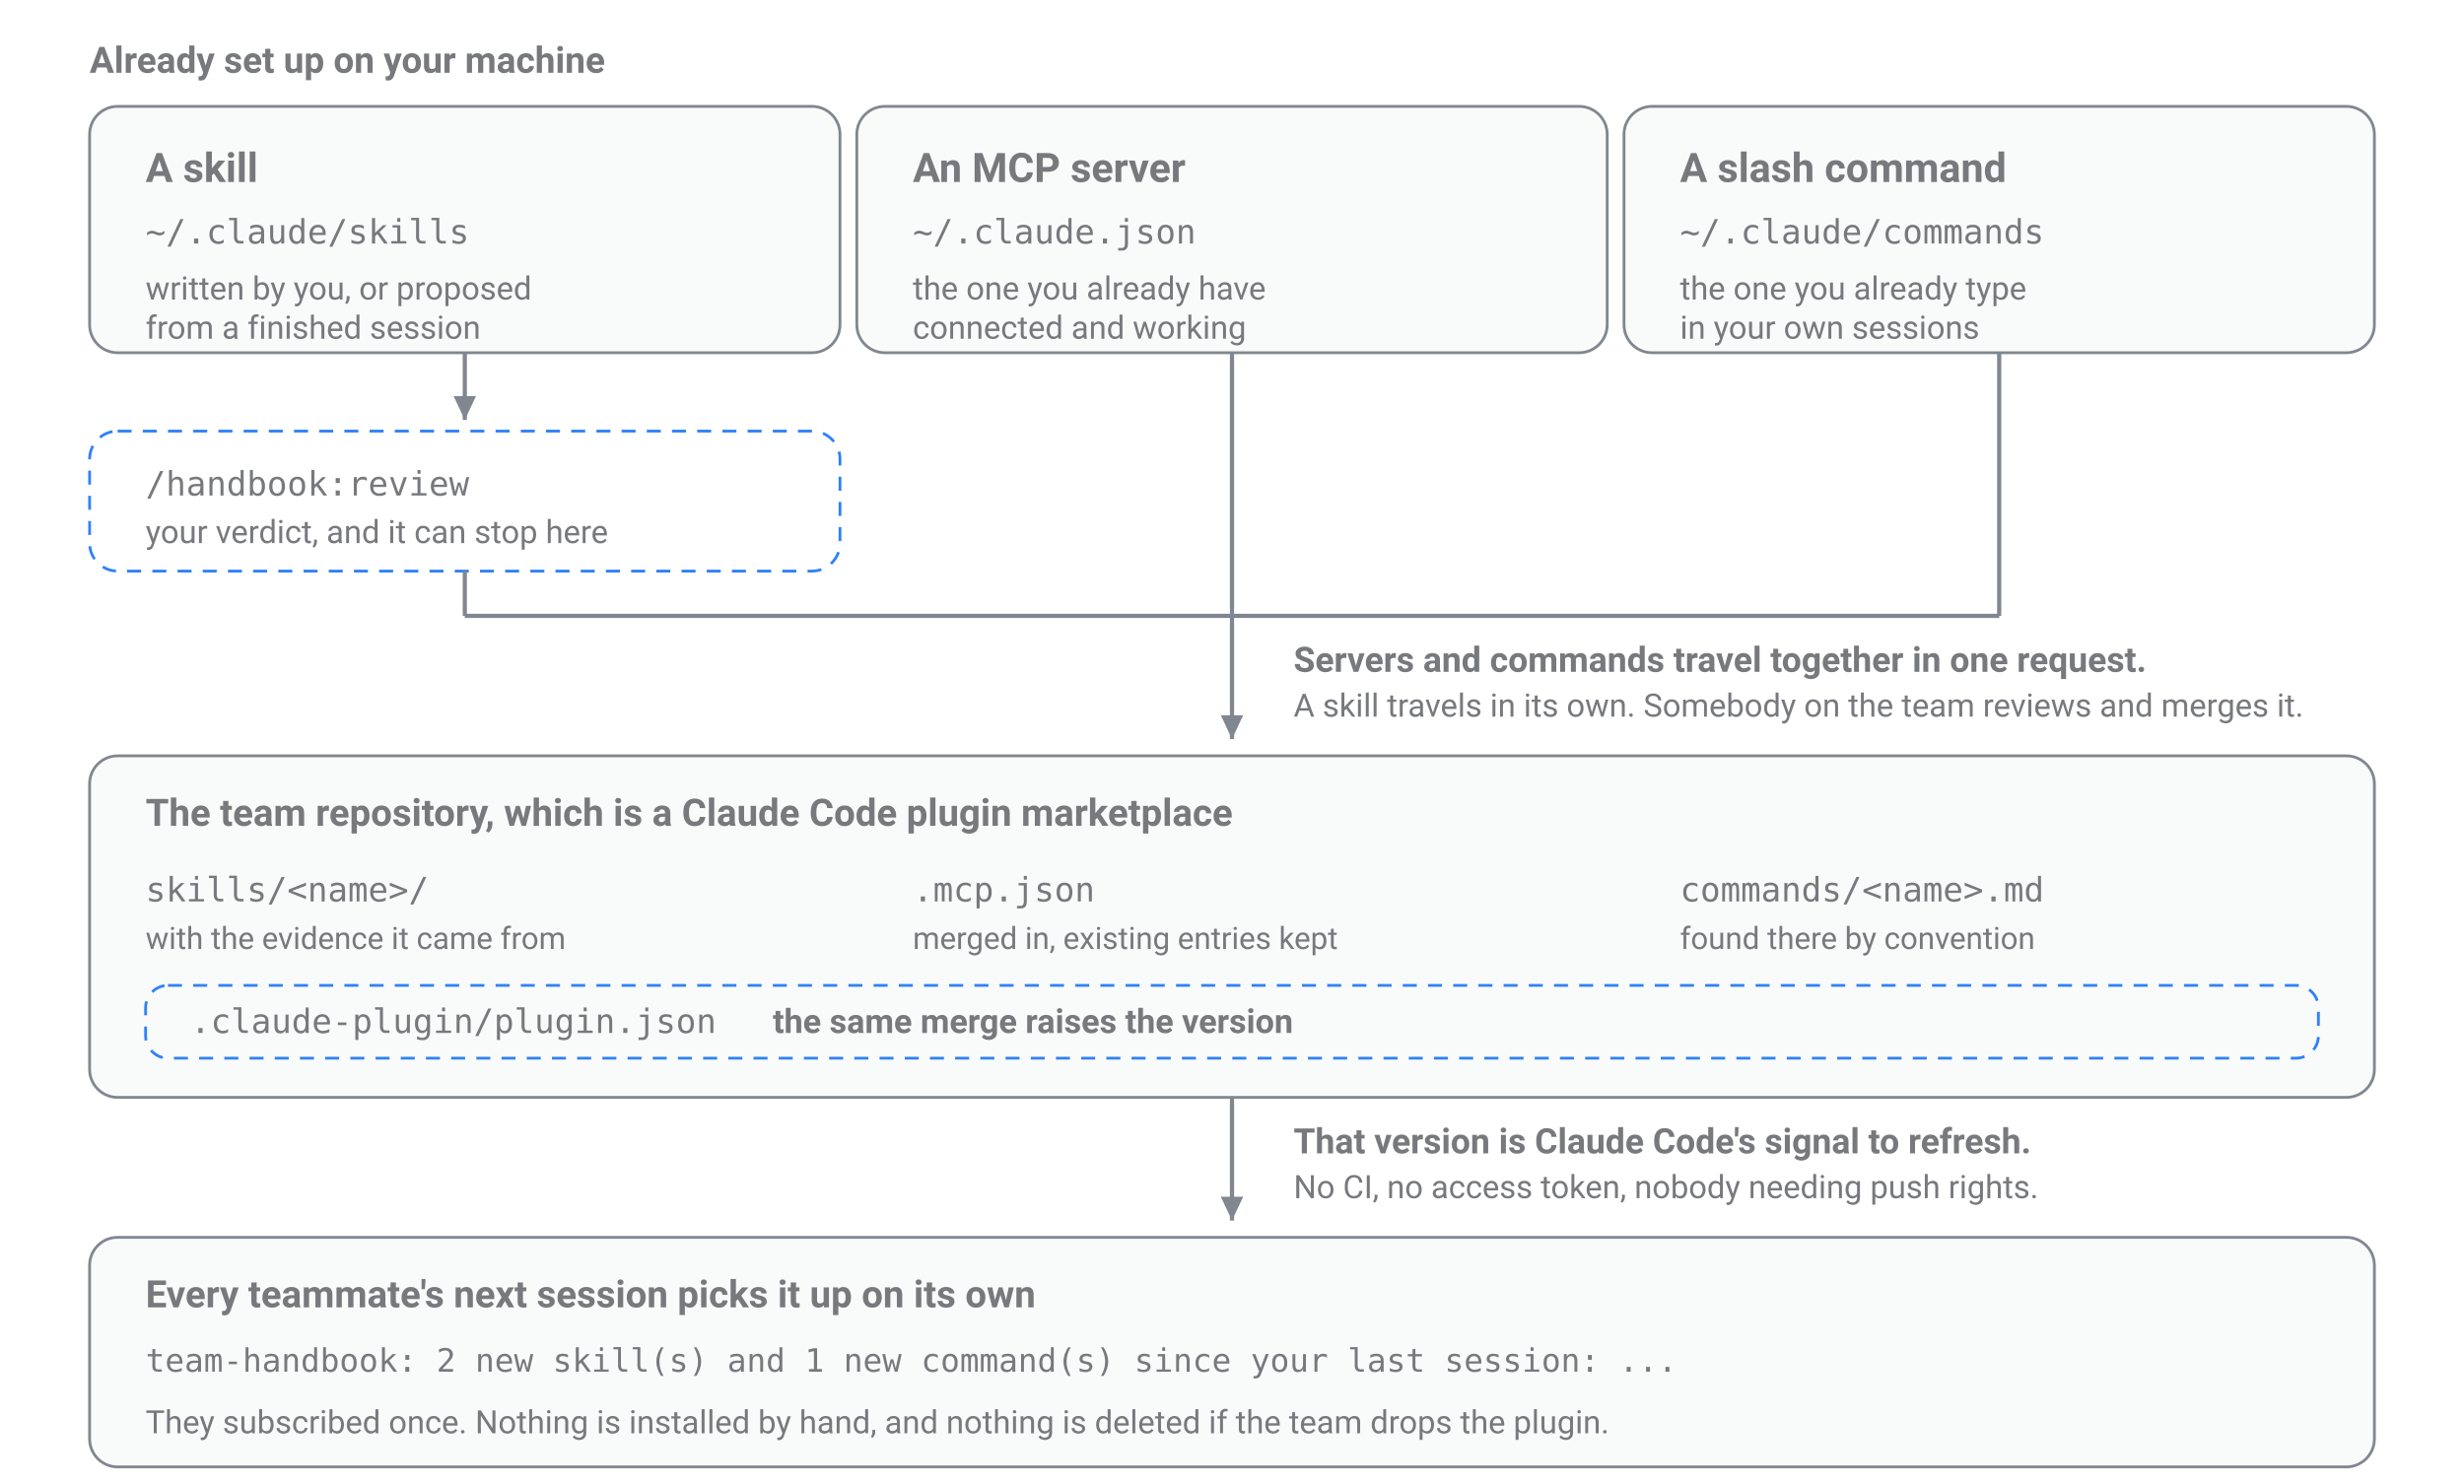
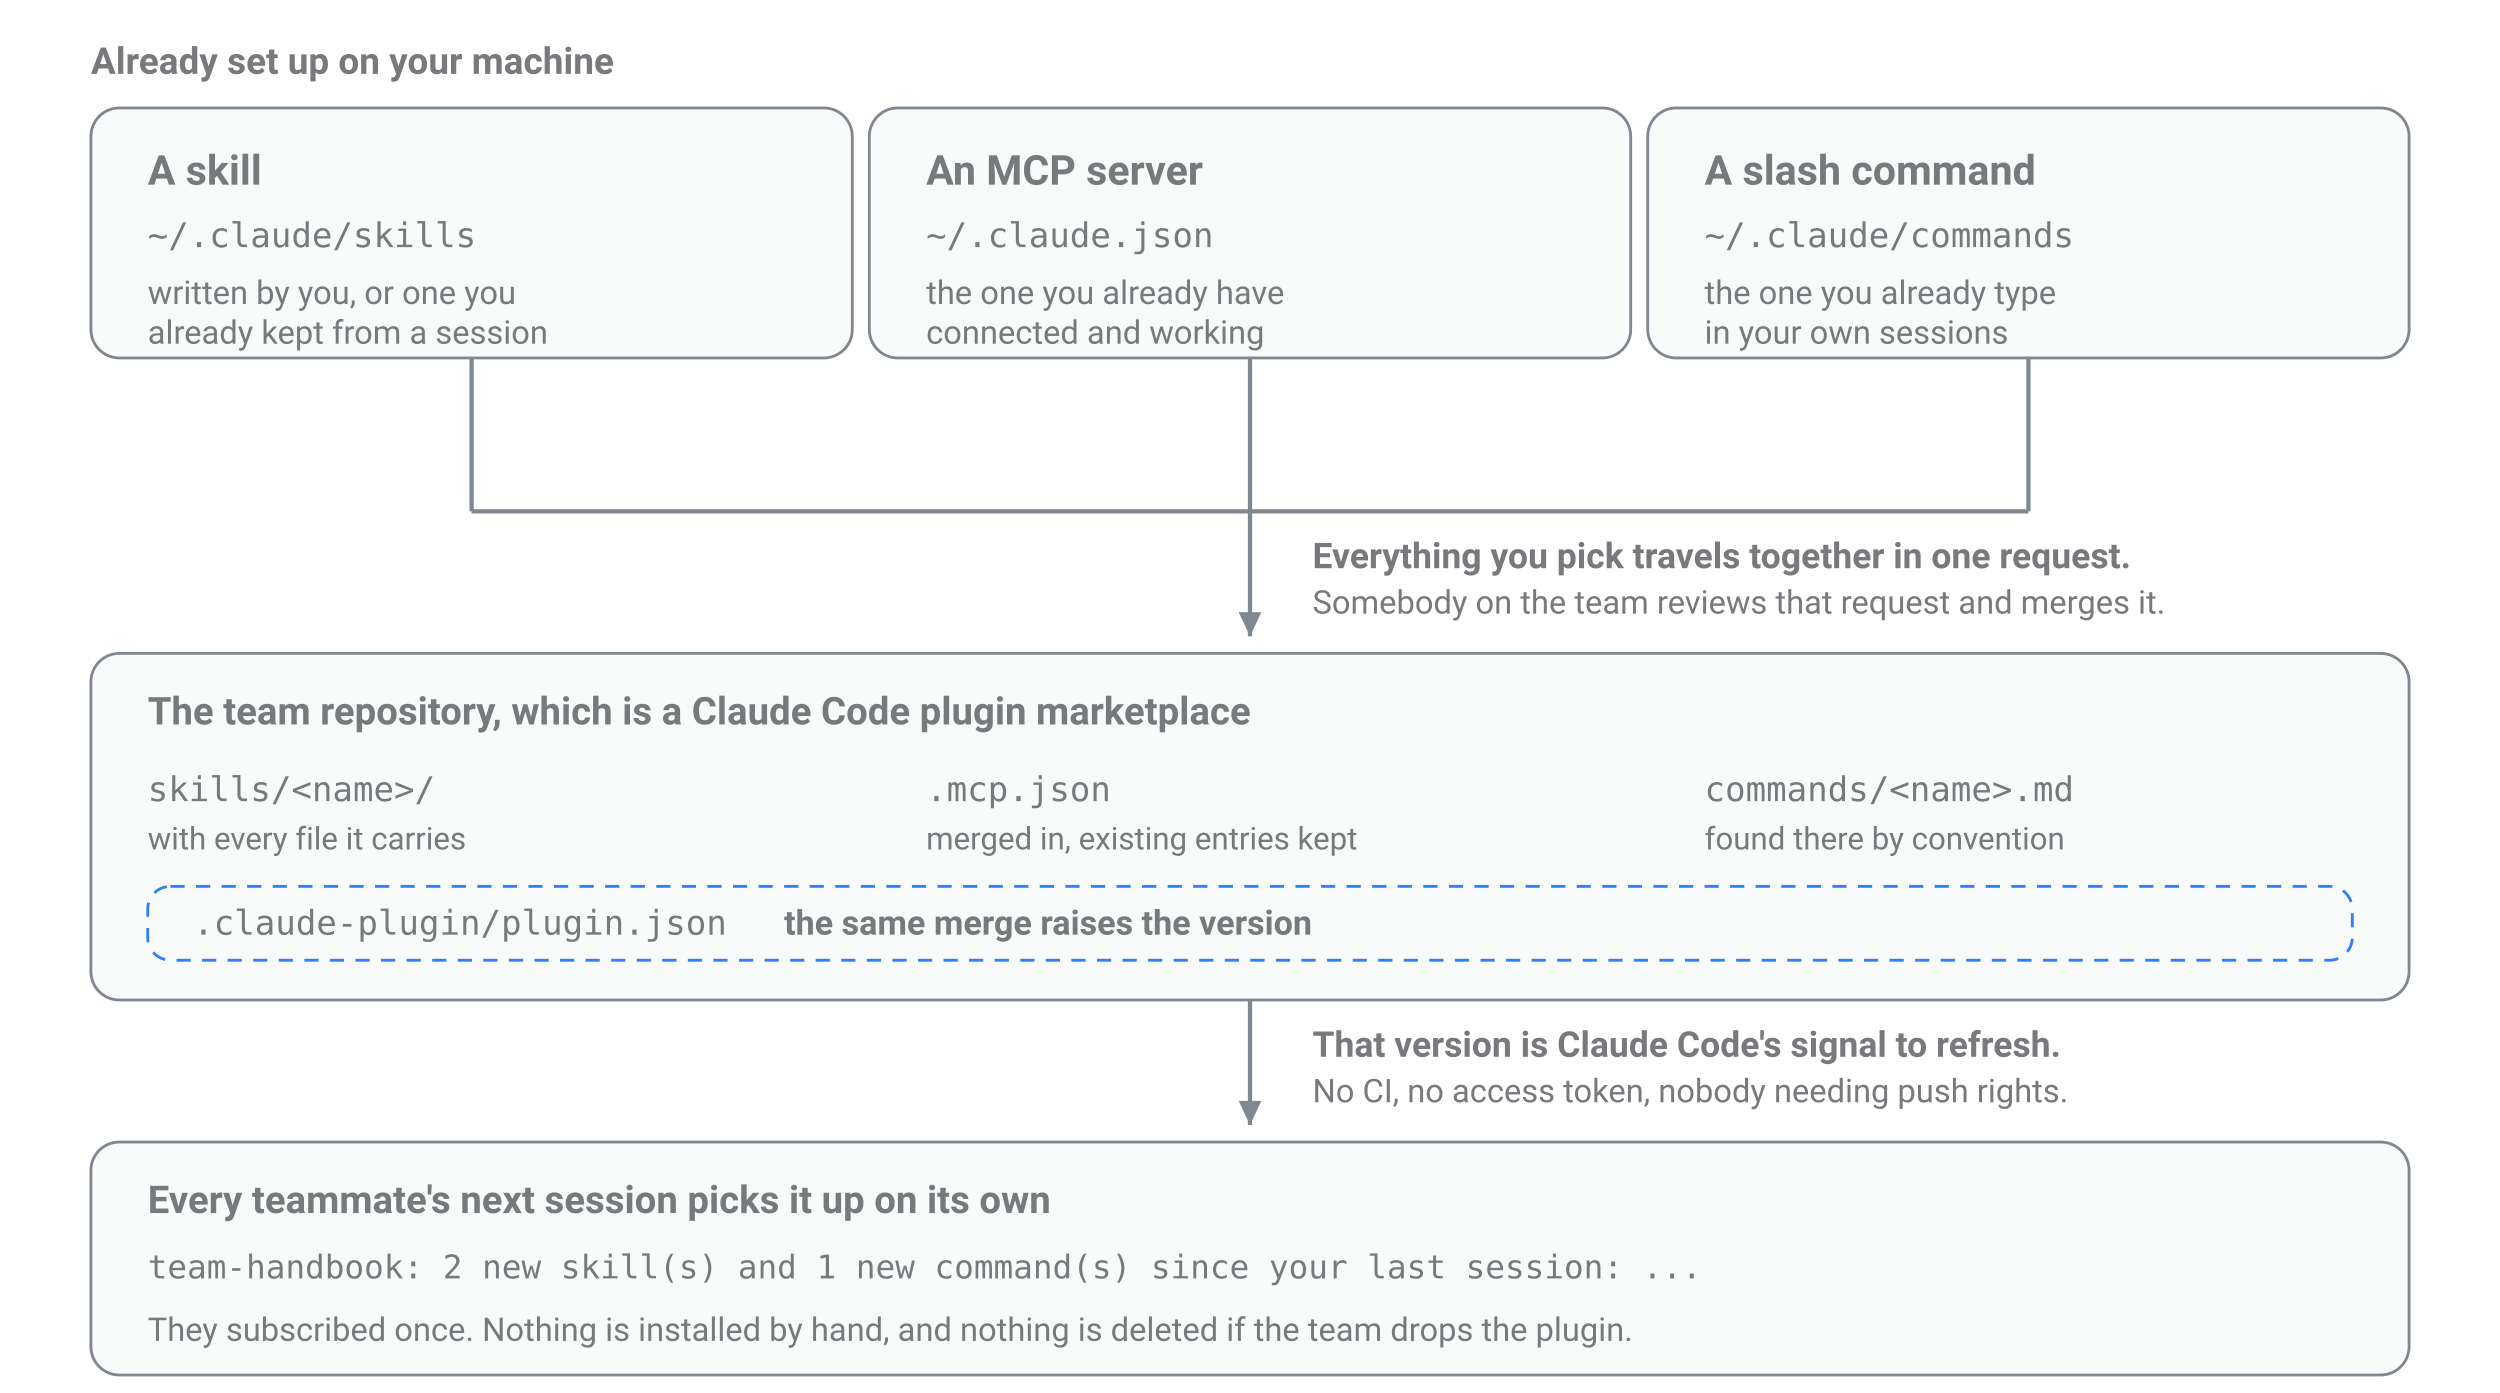
- <svg xmlns="http://www.w3.org/2000/svg" viewBox="0 0 880 530" width="880" height="530" role="img" aria-labelledby="t d" font-family="ui-sans-serif, -apple-system, BlinkMacSystemFont, 'Segoe UI', Roboto, 'Helvetica Neue', Arial, sans-serif">
+ <svg xmlns="http://www.w3.org/2000/svg" viewBox="0 0 880 490" width="880" height="490" role="img" aria-labelledby="t d" font-family="ui-sans-serif, -apple-system, BlinkMacSystemFont, 'Segoe UI', Roboto, 'Helvetica Neue', Arial, sans-serif">
  <defs>
    <marker id="ar" markerWidth="9" markerHeight="9" refX="8.5" refY="4.5" orient="auto" markerUnits="userSpaceOnUse">
      <path d="M0 0.5 L8.5 4.5 L0 8.5 Z" fill="#818790" />
    </marker>
  </defs>
  <text x="32" y="26" font-size="13" font-weight="600" fill="#77797d">Already set up on your machine</text>
  <rect x="32" y="38" width="268" height="88" rx="10" fill="#8b949e" fill-opacity=".05" stroke="#818790" />
  <text x="52" y="65" font-size="14.5" font-weight="600" fill="#77797d">A skill</text>
  <text x="52" y="87" font-size="12" font-family="ui-monospace, SFMono-Regular, Menlo, Consolas, monospace" fill="#77797d">~/.claude/skills</text>
-   <text x="52" y="107" font-size="11.5" fill="#77797d">written by you, or proposed</text>
-   <text x="52" y="121" font-size="11.5" fill="#77797d">from a finished session</text>
+   <text x="52" y="107" font-size="11.5" fill="#77797d">written by you, or one you</text>
+   <text x="52" y="121" font-size="11.5" fill="#77797d">already kept from a session</text>
  <rect x="306" y="38" width="268" height="88" rx="10" fill="#8b949e" fill-opacity=".05" stroke="#818790" />
  <text x="326" y="65" font-size="14.5" font-weight="600" fill="#77797d">An MCP server</text>
  <text x="326" y="87" font-size="12" font-family="ui-monospace, SFMono-Regular, Menlo, Consolas, monospace" fill="#77797d">~/.claude.json</text>
  <text x="326" y="107" font-size="11.5" fill="#77797d">the one you already have</text>
  <text x="326" y="121" font-size="11.5" fill="#77797d">connected and working</text>
  <rect x="580" y="38" width="268" height="88" rx="10" fill="#8b949e" fill-opacity=".05" stroke="#818790" />
  <text x="600" y="65" font-size="14.5" font-weight="600" fill="#77797d">A slash command</text>
  <text x="600" y="87" font-size="12" font-family="ui-monospace, SFMono-Regular, Menlo, Consolas, monospace" fill="#77797d">~/.claude/commands</text>
  <text x="600" y="107" font-size="11.5" fill="#77797d">the one you already type</text>
  <text x="600" y="121" font-size="11.5" fill="#77797d">in your own sessions</text>
-   <path d="M166 126 V150" fill="none" stroke="#818790" stroke-width="1.5" marker-end="url(#ar)" />
-   <rect x="32" y="154" width="268" height="50" rx="10" fill="none" stroke="#2f81f7" stroke-dasharray="5 4" />
-   <text x="52" y="177" font-size="12" font-family="ui-monospace, SFMono-Regular, Menlo, Consolas, monospace" fill="#77797d">/handbook:review</text>
-   <text x="52" y="194" font-size="11.5" fill="#77797d">your verdict, and it can stop here</text>
-   <path d="M166 204 V220" fill="none" stroke="#818790" stroke-width="1.5" />
-   <path d="M440 126 V220" fill="none" stroke="#818790" stroke-width="1.5" />
-   <path d="M714 126 V220" fill="none" stroke="#818790" stroke-width="1.5" />
-   <path d="M166 220 H714" fill="none" stroke="#818790" stroke-width="1.5" />
-   <path d="M440 220 V264" fill="none" stroke="#818790" stroke-width="1.5" marker-end="url(#ar)" />
-   <text x="462" y="240" font-size="12.5" font-weight="600" fill="#77797d">Servers and commands travel together in one request.</text>
-   <text x="462" y="256" font-size="11.5" fill="#77797d">A skill travels in its own. Somebody on the team reviews and merges it.</text>
-   <rect x="32" y="270" width="816" height="122" rx="10" fill="#8b949e" fill-opacity=".05" stroke="#818790" />
-   <text x="52" y="295" font-size="13.5" font-weight="600" fill="#77797d">The team repository, which is a Claude Code plugin marketplace</text>
-   <text x="52" y="322" font-size="12" font-family="ui-monospace, SFMono-Regular, Menlo, Consolas, monospace" fill="#77797d">skills/&lt;name&gt;/</text>
-   <text x="52" y="339" font-size="11" fill="#77797d">with the evidence it came from</text>
-   <text x="326" y="322" font-size="12" font-family="ui-monospace, SFMono-Regular, Menlo, Consolas, monospace" fill="#77797d">.mcp.json</text>
-   <text x="326" y="339" font-size="11" fill="#77797d">merged in, existing entries kept</text>
-   <text x="600" y="322" font-size="12" font-family="ui-monospace, SFMono-Regular, Menlo, Consolas, monospace" fill="#77797d">commands/&lt;name&gt;.md</text>
-   <text x="600" y="339" font-size="11" fill="#77797d">found there by convention</text>
-   <rect x="52" y="352" width="776" height="26" rx="8" fill="none" stroke="#2f81f7" stroke-dasharray="5 4" />
-   <text x="68" y="369" font-size="12" font-family="ui-monospace, SFMono-Regular, Menlo, Consolas, monospace" fill="#77797d">.claude-plugin/plugin.json</text>
-   <text x="276" y="369" font-size="12" font-weight="600" fill="#77797d">the same merge raises the version</text>
-   <path d="M440 392 V436" fill="none" stroke="#818790" stroke-width="1.5" marker-end="url(#ar)" />
-   <text x="462" y="412" font-size="12.5" font-weight="600" fill="#77797d">That version is Claude Code's signal to refresh.</text>
-   <text x="462" y="428" font-size="11.5" fill="#77797d">No CI, no access token, nobody needing push rights.</text>
-   <rect x="32" y="442" width="816" height="82" rx="10" fill="#8b949e" fill-opacity=".05" stroke="#818790" />
-   <text x="52" y="467" font-size="13.5" font-weight="600" fill="#77797d">Every teammate's next session picks it up on its own</text>
-   <text x="52" y="490" font-size="11.5" font-family="ui-monospace, SFMono-Regular, Menlo, Consolas, monospace" fill="#77797d">team-handbook: 2 new skill(s) and 1 new command(s) since your last session: ...</text>
-   <text x="52" y="512" font-size="11.5" fill="#77797d">They subscribed once. Nothing is installed by hand, and nothing is deleted if the team drops the plugin.</text>
+   <path d="M166 126 V180" fill="none" stroke="#818790" stroke-width="1.5" />
+   <path d="M440 126 V180" fill="none" stroke="#818790" stroke-width="1.5" />
+   <path d="M714 126 V180" fill="none" stroke="#818790" stroke-width="1.5" />
+   <path d="M166 180 H714" fill="none" stroke="#818790" stroke-width="1.5" />
+   <path d="M440 180 V224" fill="none" stroke="#818790" stroke-width="1.5" marker-end="url(#ar)" />
+   <text x="462" y="200" font-size="12.5" font-weight="600" fill="#77797d">Everything you pick travels together in one request.</text>
+   <text x="462" y="216" font-size="11.5" fill="#77797d">Somebody on the team reviews that request and merges it.</text>
+   <rect x="32" y="230" width="816" height="122" rx="10" fill="#8b949e" fill-opacity=".05" stroke="#818790" />
+   <text x="52" y="255" font-size="13.5" font-weight="600" fill="#77797d">The team repository, which is a Claude Code plugin marketplace</text>
+   <text x="52" y="282" font-size="12" font-family="ui-monospace, SFMono-Regular, Menlo, Consolas, monospace" fill="#77797d">skills/&lt;name&gt;/</text>
+   <text x="52" y="299" font-size="11" fill="#77797d">with every file it carries</text>
+   <text x="326" y="282" font-size="12" font-family="ui-monospace, SFMono-Regular, Menlo, Consolas, monospace" fill="#77797d">.mcp.json</text>
+   <text x="326" y="299" font-size="11" fill="#77797d">merged in, existing entries kept</text>
+   <text x="600" y="282" font-size="12" font-family="ui-monospace, SFMono-Regular, Menlo, Consolas, monospace" fill="#77797d">commands/&lt;name&gt;.md</text>
+   <text x="600" y="299" font-size="11" fill="#77797d">found there by convention</text>
+   <rect x="52" y="312" width="776" height="26" rx="8" fill="none" stroke="#2f81f7" stroke-dasharray="5 4" />
+   <text x="68" y="329" font-size="12" font-family="ui-monospace, SFMono-Regular, Menlo, Consolas, monospace" fill="#77797d">.claude-plugin/plugin.json</text>
+   <text x="276" y="329" font-size="12" font-weight="600" fill="#77797d">the same merge raises the version</text>
+   <path d="M440 352 V396" fill="none" stroke="#818790" stroke-width="1.5" marker-end="url(#ar)" />
+   <text x="462" y="372" font-size="12.5" font-weight="600" fill="#77797d">That version is Claude Code's signal to refresh.</text>
+   <text x="462" y="388" font-size="11.5" fill="#77797d">No CI, no access token, nobody needing push rights.</text>
+   <rect x="32" y="402" width="816" height="82" rx="10" fill="#8b949e" fill-opacity=".05" stroke="#818790" />
+   <text x="52" y="427" font-size="13.5" font-weight="600" fill="#77797d">Every teammate's next session picks it up on its own</text>
+   <text x="52" y="450" font-size="11.5" font-family="ui-monospace, SFMono-Regular, Menlo, Consolas, monospace" fill="#77797d">team-handbook: 2 new skill(s) and 1 new command(s) since your last session: ...</text>
+   <text x="52" y="472" font-size="11.5" fill="#77797d">They subscribed once. Nothing is installed by hand, and nothing is deleted if the team drops the plugin.</text>
</svg>
